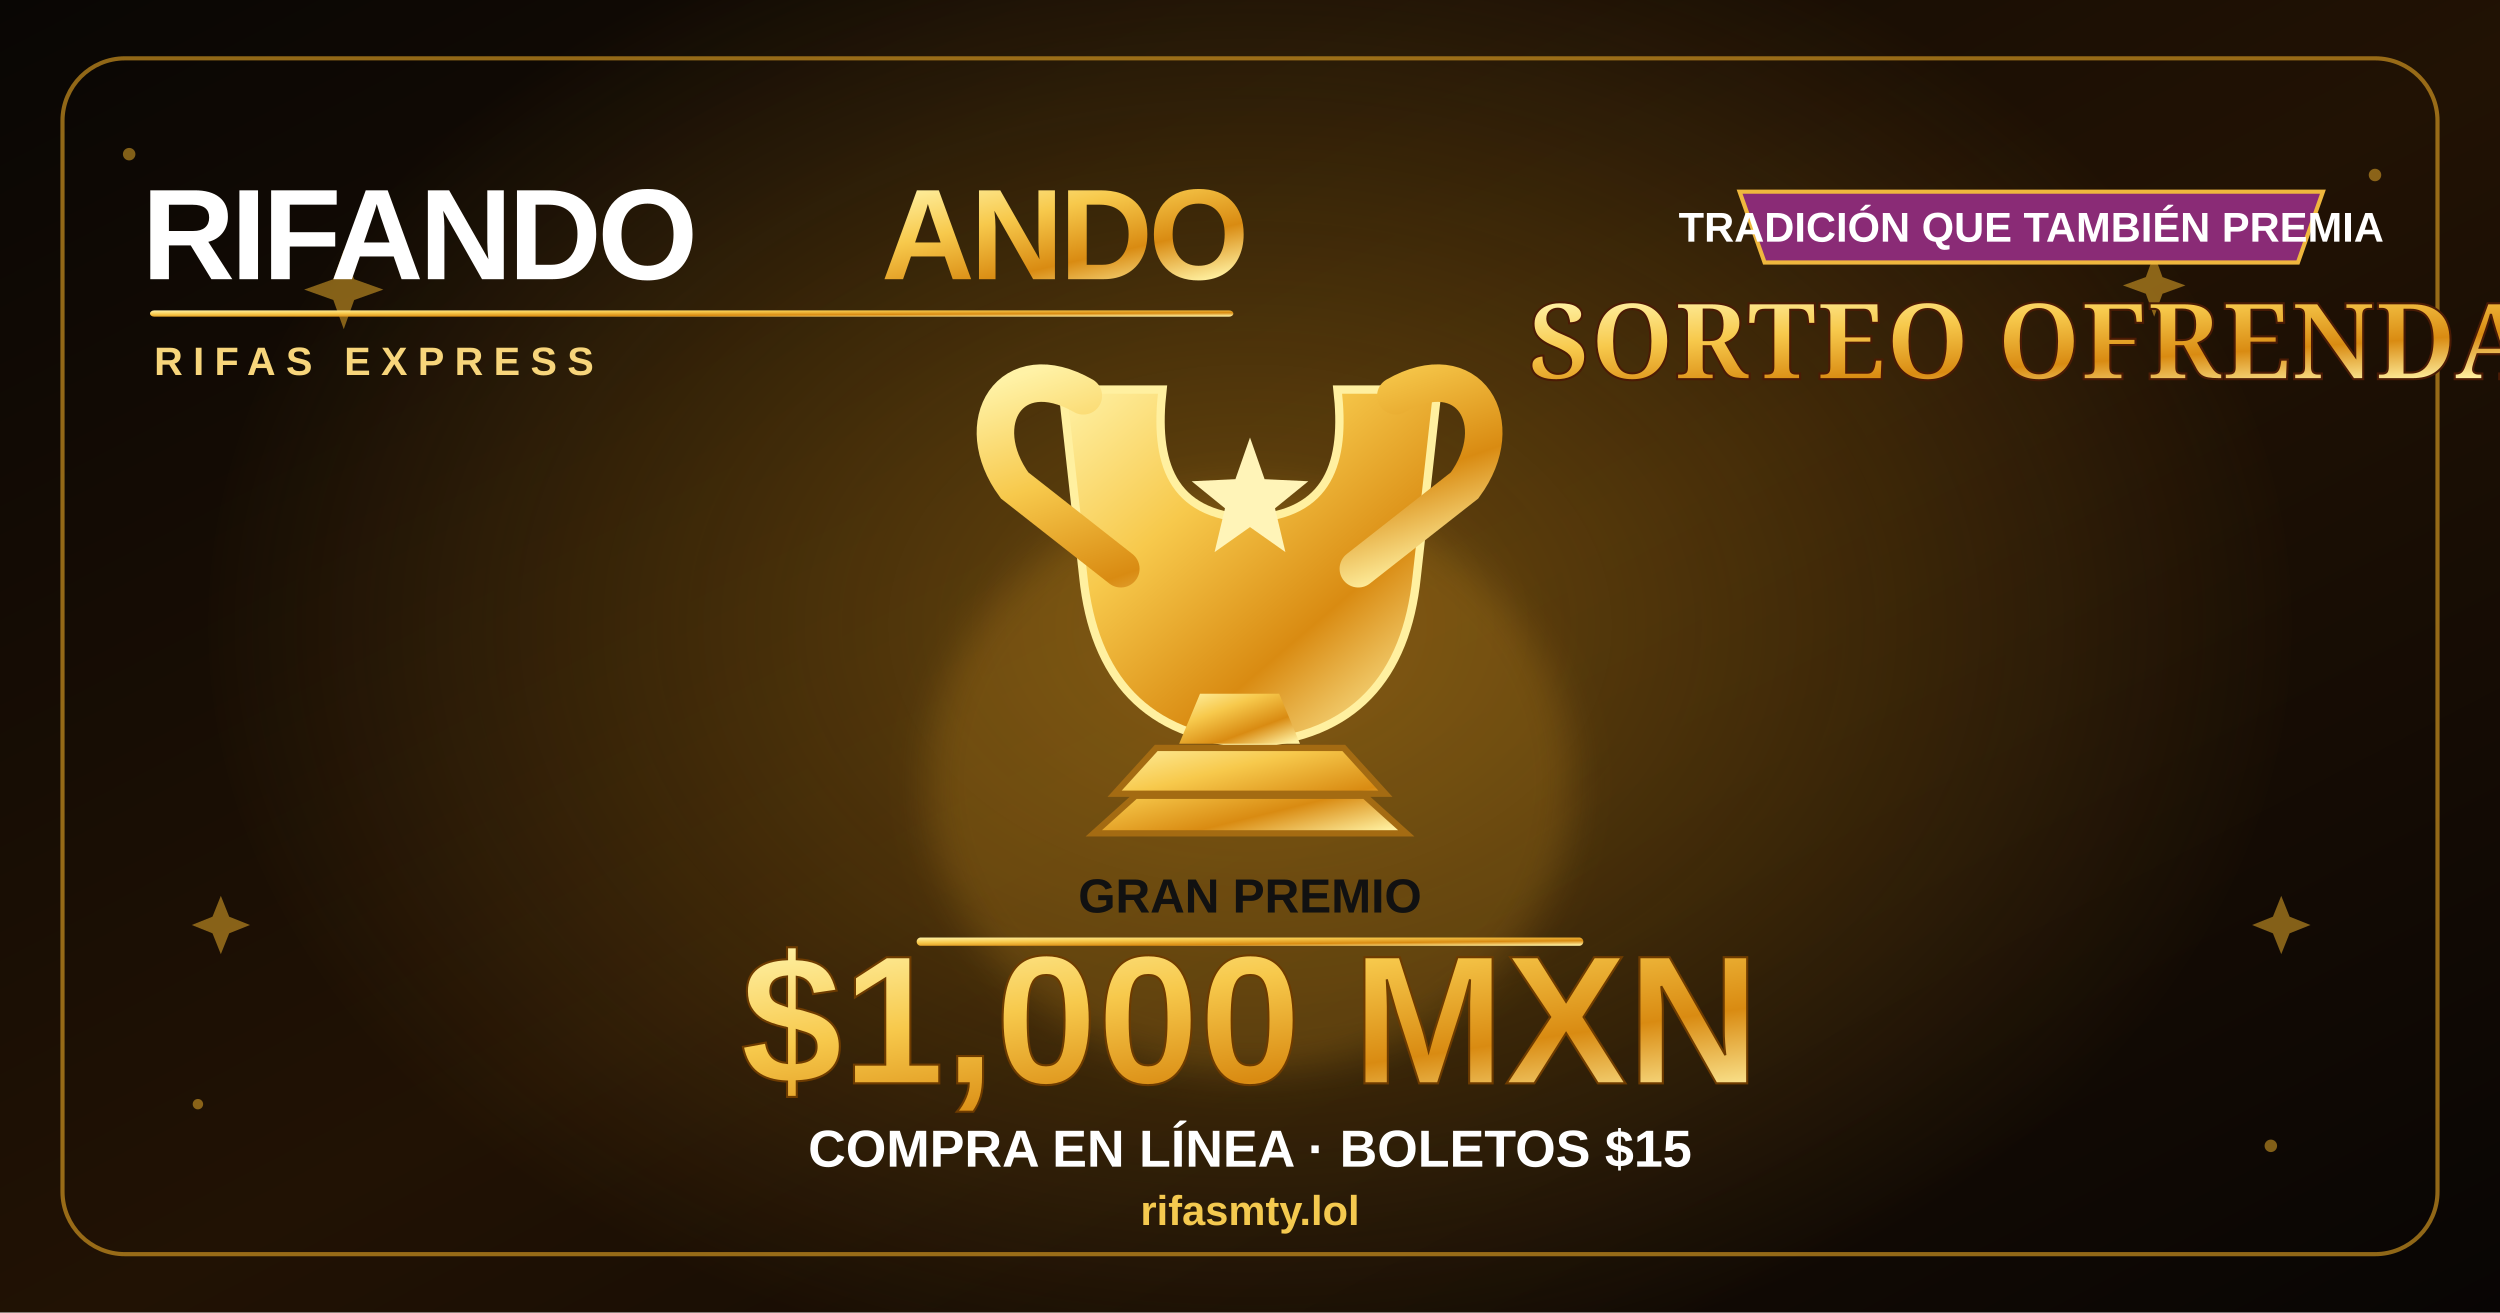
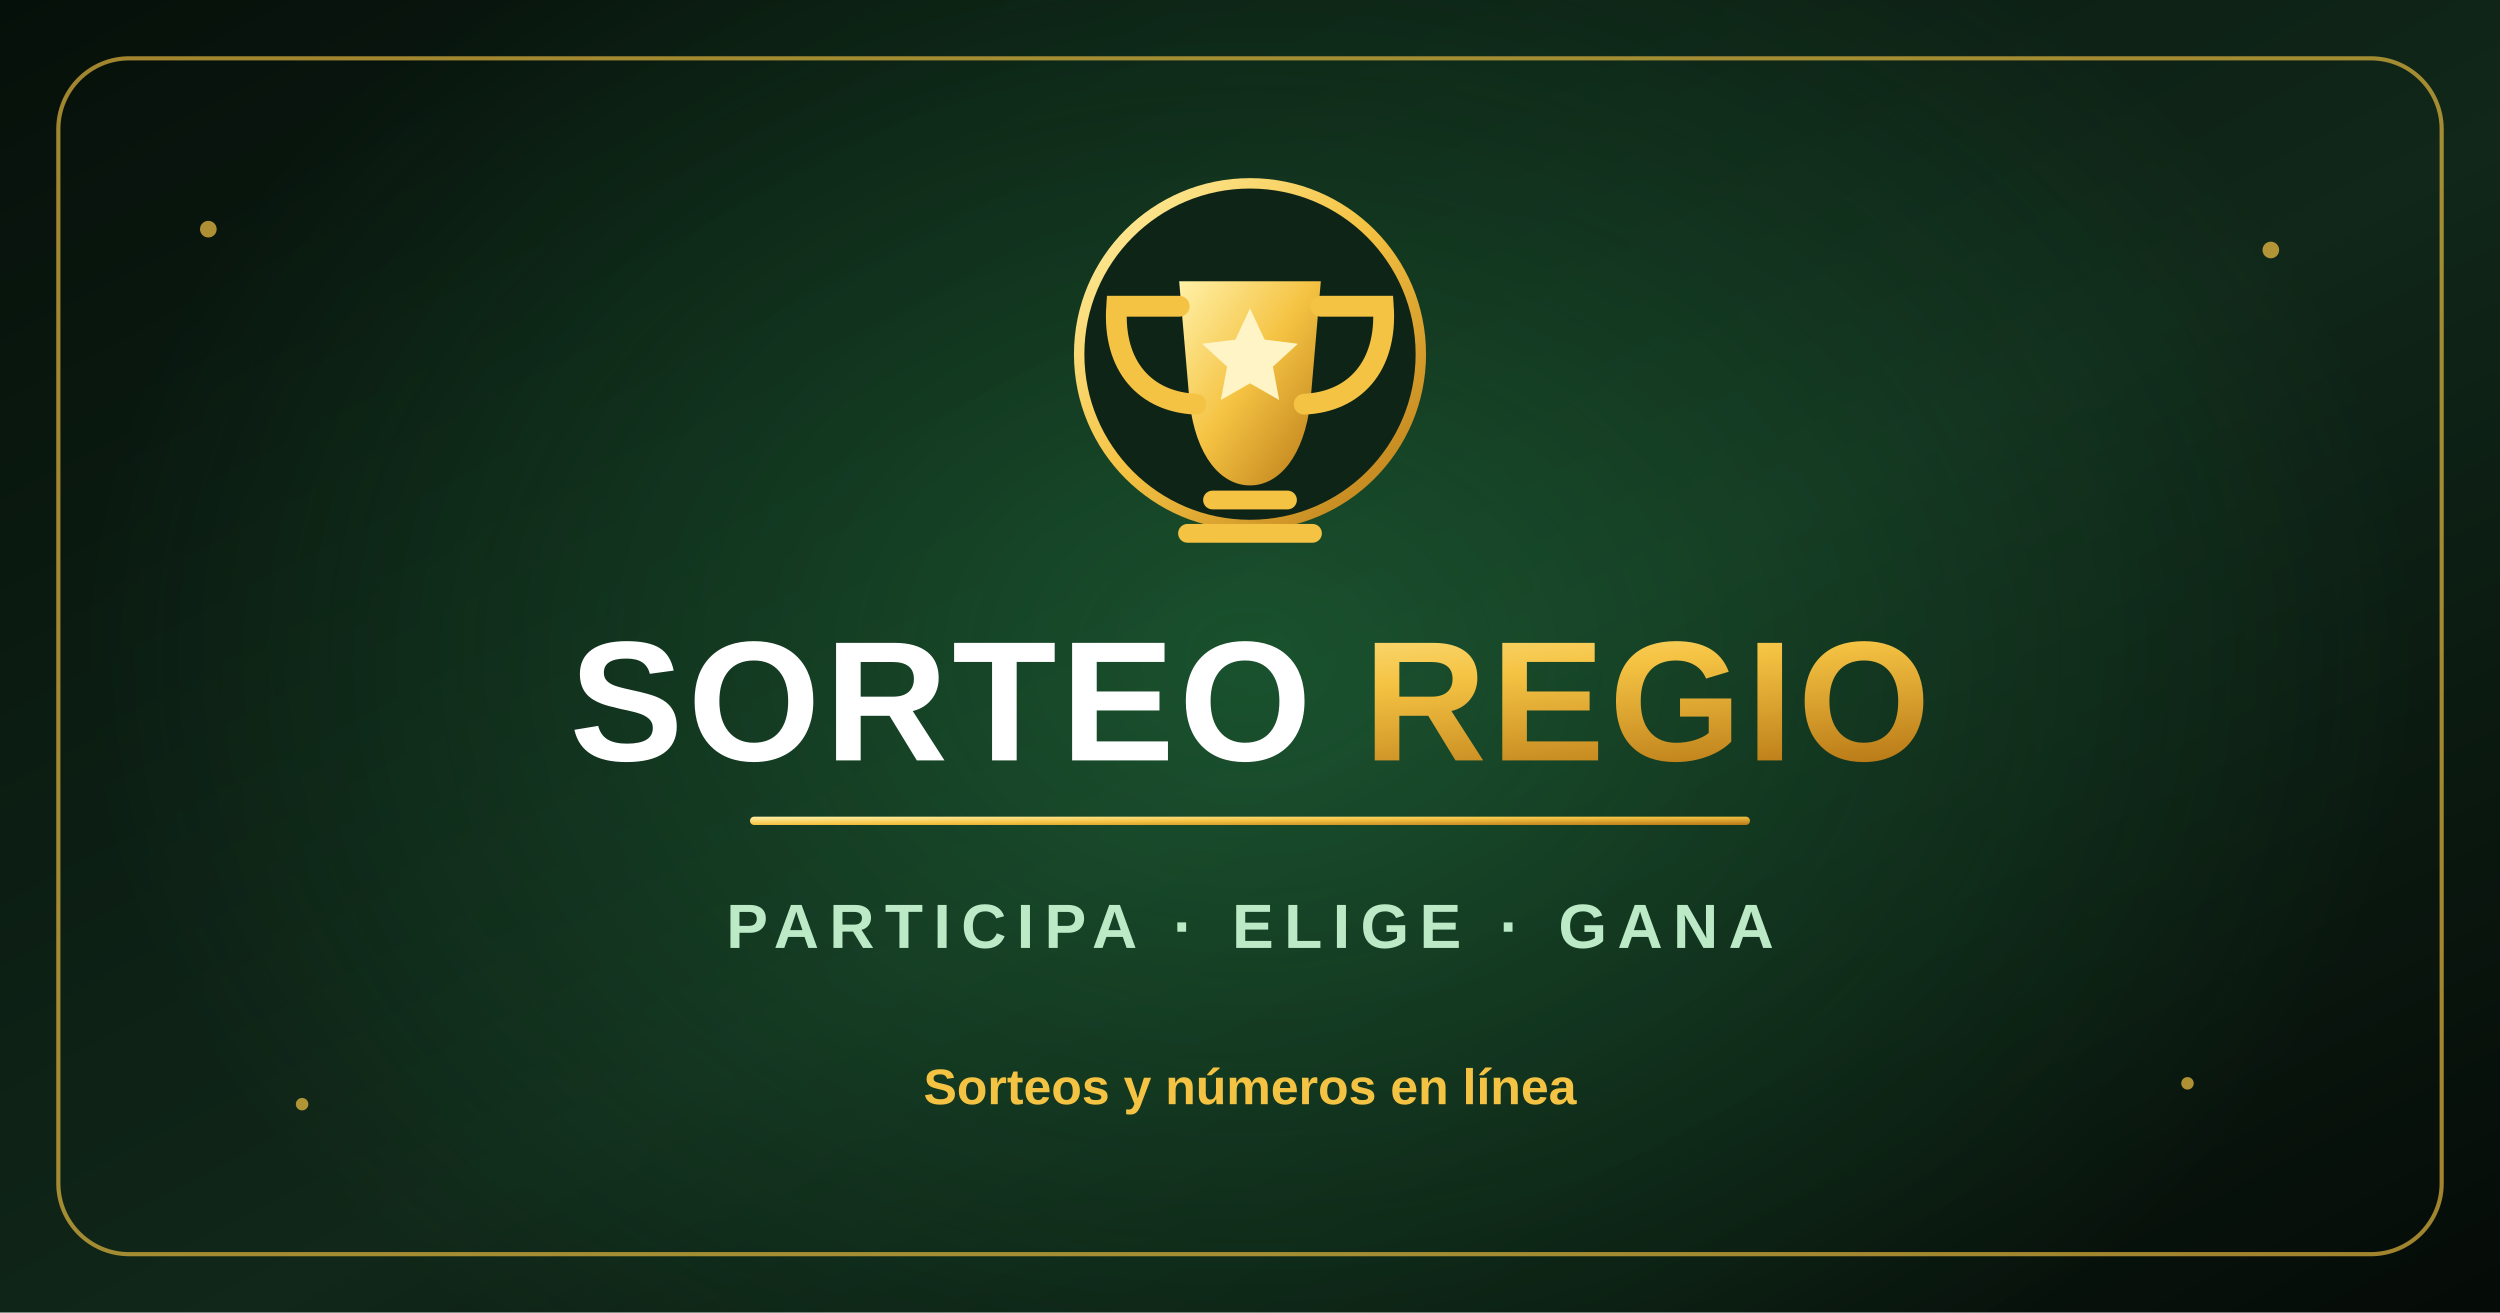
<svg xmlns="http://www.w3.org/2000/svg" width="1200" height="630" viewBox="0 0 1200 630">
  <defs>
    <linearGradient id="bg" x1="0" y1="0" x2="1" y2="1">
-       <stop stop-color="#090604" />
-       <stop offset=".52" stop-color="#211204" />
-       <stop offset="1" stop-color="#080504" />
+       <stop stop-color="#06100a" />
+       <stop offset=".55" stop-color="#102719" />
+       <stop offset="1" stop-color="#050b07" />
    </linearGradient>
-     <linearGradient id="gold" x1="0" y1="0" x2="0.9" y2="1">
-       <stop stop-color="#fff2a6" />
-       <stop offset=".35" stop-color="#f7c94c" />
-       <stop offset=".7" stop-color="#d98b12" />
-       <stop offset="1" stop-color="#fff0a0" />
+     <linearGradient id="gold" x1="0" y1="0" x2="1" y2="1">
+       <stop stop-color="#fff1a8" />
+       <stop offset=".48" stop-color="#f5c343" />
+       <stop offset="1" stop-color="#b87916" />
    </linearGradient>
    <radialGradient id="glow">
-       <stop stop-color="#eaa61e" stop-opacity=".38" />
-       <stop offset="1" stop-color="#eaa61e" stop-opacity="0" />
+       <stop stop-color="#39d66f" stop-opacity=".25" />
+       <stop offset="1" stop-color="#39d66f" stop-opacity="0" />
    </radialGradient>
-     <filter id="shadow" x="-30%" y="-30%" width="160%" height="160%">
-       <feGaussianBlur stdDeviation="9" />
-     </filter>
  </defs>
  <rect width="1200" height="630" fill="url(#bg)" />
-   <ellipse cx="600" cy="300" rx="500" ry="370" fill="url(#glow)" />
-   <g fill="#f5b62c" opacity=".5">
-     <circle cx="62" cy="74" r="3" />
-     <circle cx="1140" cy="84" r="3" />
-     <circle cx="1090" cy="550" r="3" />
-     <circle cx="95" cy="530" r="2.5" />
-     <path d="M165 120l5 14 14 5-14 5-5 14-5-14-14-5 14-5z" />
-     <path d="M1034 122l4 11 11 4-11 4-4 11-4-11-11-4 11-4z" />
-     <path d="M106 430l4 10 10 4-10 4-4 10-4-10-10-4 10-4z" />
-     <path d="M1095 430l4 10 10 4-10 4-4 10-4-10-10-4 10-4z" />
+   <ellipse cx="600" cy="315" rx="560" ry="420" fill="url(#glow)" />
+   <rect x="28" y="28" width="1144" height="574" rx="34" fill="none" stroke="#f5c343" stroke-opacity=".65" stroke-width="2" />
+   <g fill="#f5c343" opacity=".7">
+     <circle cx="100" cy="110" r="4" />
+     <circle cx="1090" cy="120" r="4" />
+     <circle cx="1050" cy="520" r="3" />
+     <circle cx="145" cy="530" r="3" />
  </g>
-   <rect x="30" y="28" width="1140" height="574" rx="30" fill="none" stroke="#d99c22" stroke-opacity=".65" stroke-width="2" />
-   <g transform="translate(68 58)" font-family="Arial,Helvetica,sans-serif" font-weight="900">
-     <text x="0" y="76" font-size="62" fill="#fff" letter-spacing="-2">RIFANDO</text>
-     <text x="355" y="76" font-size="62" fill="url(#gold)" letter-spacing="-2">ANDO</text>
-     <rect x="4" y="91" width="520" height="3" rx="2" fill="url(#gold)" />
-     <text x="6" y="122" font-size="19" fill="#f7d57b" letter-spacing="5">RIFAS EXPRESS</text>
+   <g transform="translate(600 170)">
+     <circle r="82" fill="#0e2416" stroke="url(#gold)" stroke-width="5" />
+     <path d="M-34 -35h68l-5 58c-3 26-15 40-29 40s-26-14-29-40z" fill="url(#gold)" />
+     <path d="M-34 -23h-30c-2 29 14 46 38 47M34 -23h30c2 29-14 46-38 47" fill="none" stroke="#f5c343" stroke-width="10" stroke-linecap="round" />
+     <path d="M-18 70h36M-30 86h60" stroke="#f5c343" stroke-width="9" stroke-linecap="round" />
+     <path d="M0 -22l7 15 16 2-12 11 3 16-14-8-14 8 3-16-12-11 16-2z" fill="#fff4c5" />
  </g>
-   <g transform="translate(795 62)">
-     <path d="M40 30h280l-12 34H52z" fill="#8a2b76" stroke="#efb73e" stroke-width="2" />
-     <text x="180" y="54" text-anchor="middle" font-family="Arial,Helvetica,sans-serif" font-size="20" font-weight="900" fill="#fff">TRADICIÓN QUE TAMBIÉN PREMIA</text>
-     <text x="180" y="120" text-anchor="middle" font-family="Georgia,serif" font-size="51" font-weight="900" fill="url(#gold)" stroke="#4b1b05" stroke-width="1">SORTEO OFRENDA</text>
-   </g>
-   <g transform="translate(500 175)">
-     <ellipse cx="100" cy="200" rx="155" ry="140" fill="#f0ac25" opacity=".18" filter="url(#shadow)" />
-     <path d="M10 12h48c-4 35 4 60 42 62 38-2 46-27 42-62h48l-10 90c-5 48-30 77-80 80-50-3-75-32-80-80z" fill="url(#gold)" stroke="#fff0a0" stroke-width="4" />
-     <path d="M20 15C-15-5-35 28-13 58L38 98M170 15c35-20 55 13 33 43l-51 40" fill="none" stroke="url(#gold)" stroke-width="18" stroke-linecap="round" />
-     <path d="M55 184h90l20 22H35zM45 207h110l20 18H25z" fill="url(#gold)" stroke="#a46b12" stroke-width="3" />
-     <path d="M76 158h38l10 24H66z" fill="url(#gold)" />
-     <path d="M100 35l7 20 21 1-16 13 5 21-17-12-17 12 5-21-16-13 21-1z" fill="#fff4b8" />
-   </g>
-   <g font-family="Arial,Helvetica,sans-serif" text-anchor="middle">
-     <text x="600" y="438" font-size="23" font-weight="900" fill="#111">GRAN PREMIO</text>
-     <rect x="440" y="450" width="320" height="4" rx="2" fill="url(#gold)" />
-     <text x="600" y="520" font-size="88" font-weight="1000" fill="url(#gold)" stroke="#6e3b00" stroke-width="1">$1,000 MXN</text>
-     <text x="600" y="560" font-size="25" font-weight="900" fill="#fff">COMPRA EN LÍNEA · BOLETOS $15</text>
-     <text x="600" y="588" font-size="20" font-weight="700" fill="#f4c94f">rifasmty.lol</text>
-   </g>
+   <text x="600" y="365" text-anchor="middle" font-family="Arial,Helvetica,sans-serif" font-size="82" font-weight="900" letter-spacing="2" fill="#fff">SORTEO <tspan fill="url(#gold)">REGIO</tspan>
+   </text>
+   <rect x="360" y="392" width="480" height="4" rx="2" fill="url(#gold)" />
+   <text x="600" y="455" text-anchor="middle" font-family="Arial,Helvetica,sans-serif" font-size="30" font-weight="700" letter-spacing="5" fill="#bce9c6">PARTICIPA · ELIGE · GANA</text>
+   <text x="600" y="530" text-anchor="middle" font-family="Arial,Helvetica,sans-serif" font-size="24" font-weight="600" fill="#f5c343">Sorteos y números en línea</text>
</svg>
